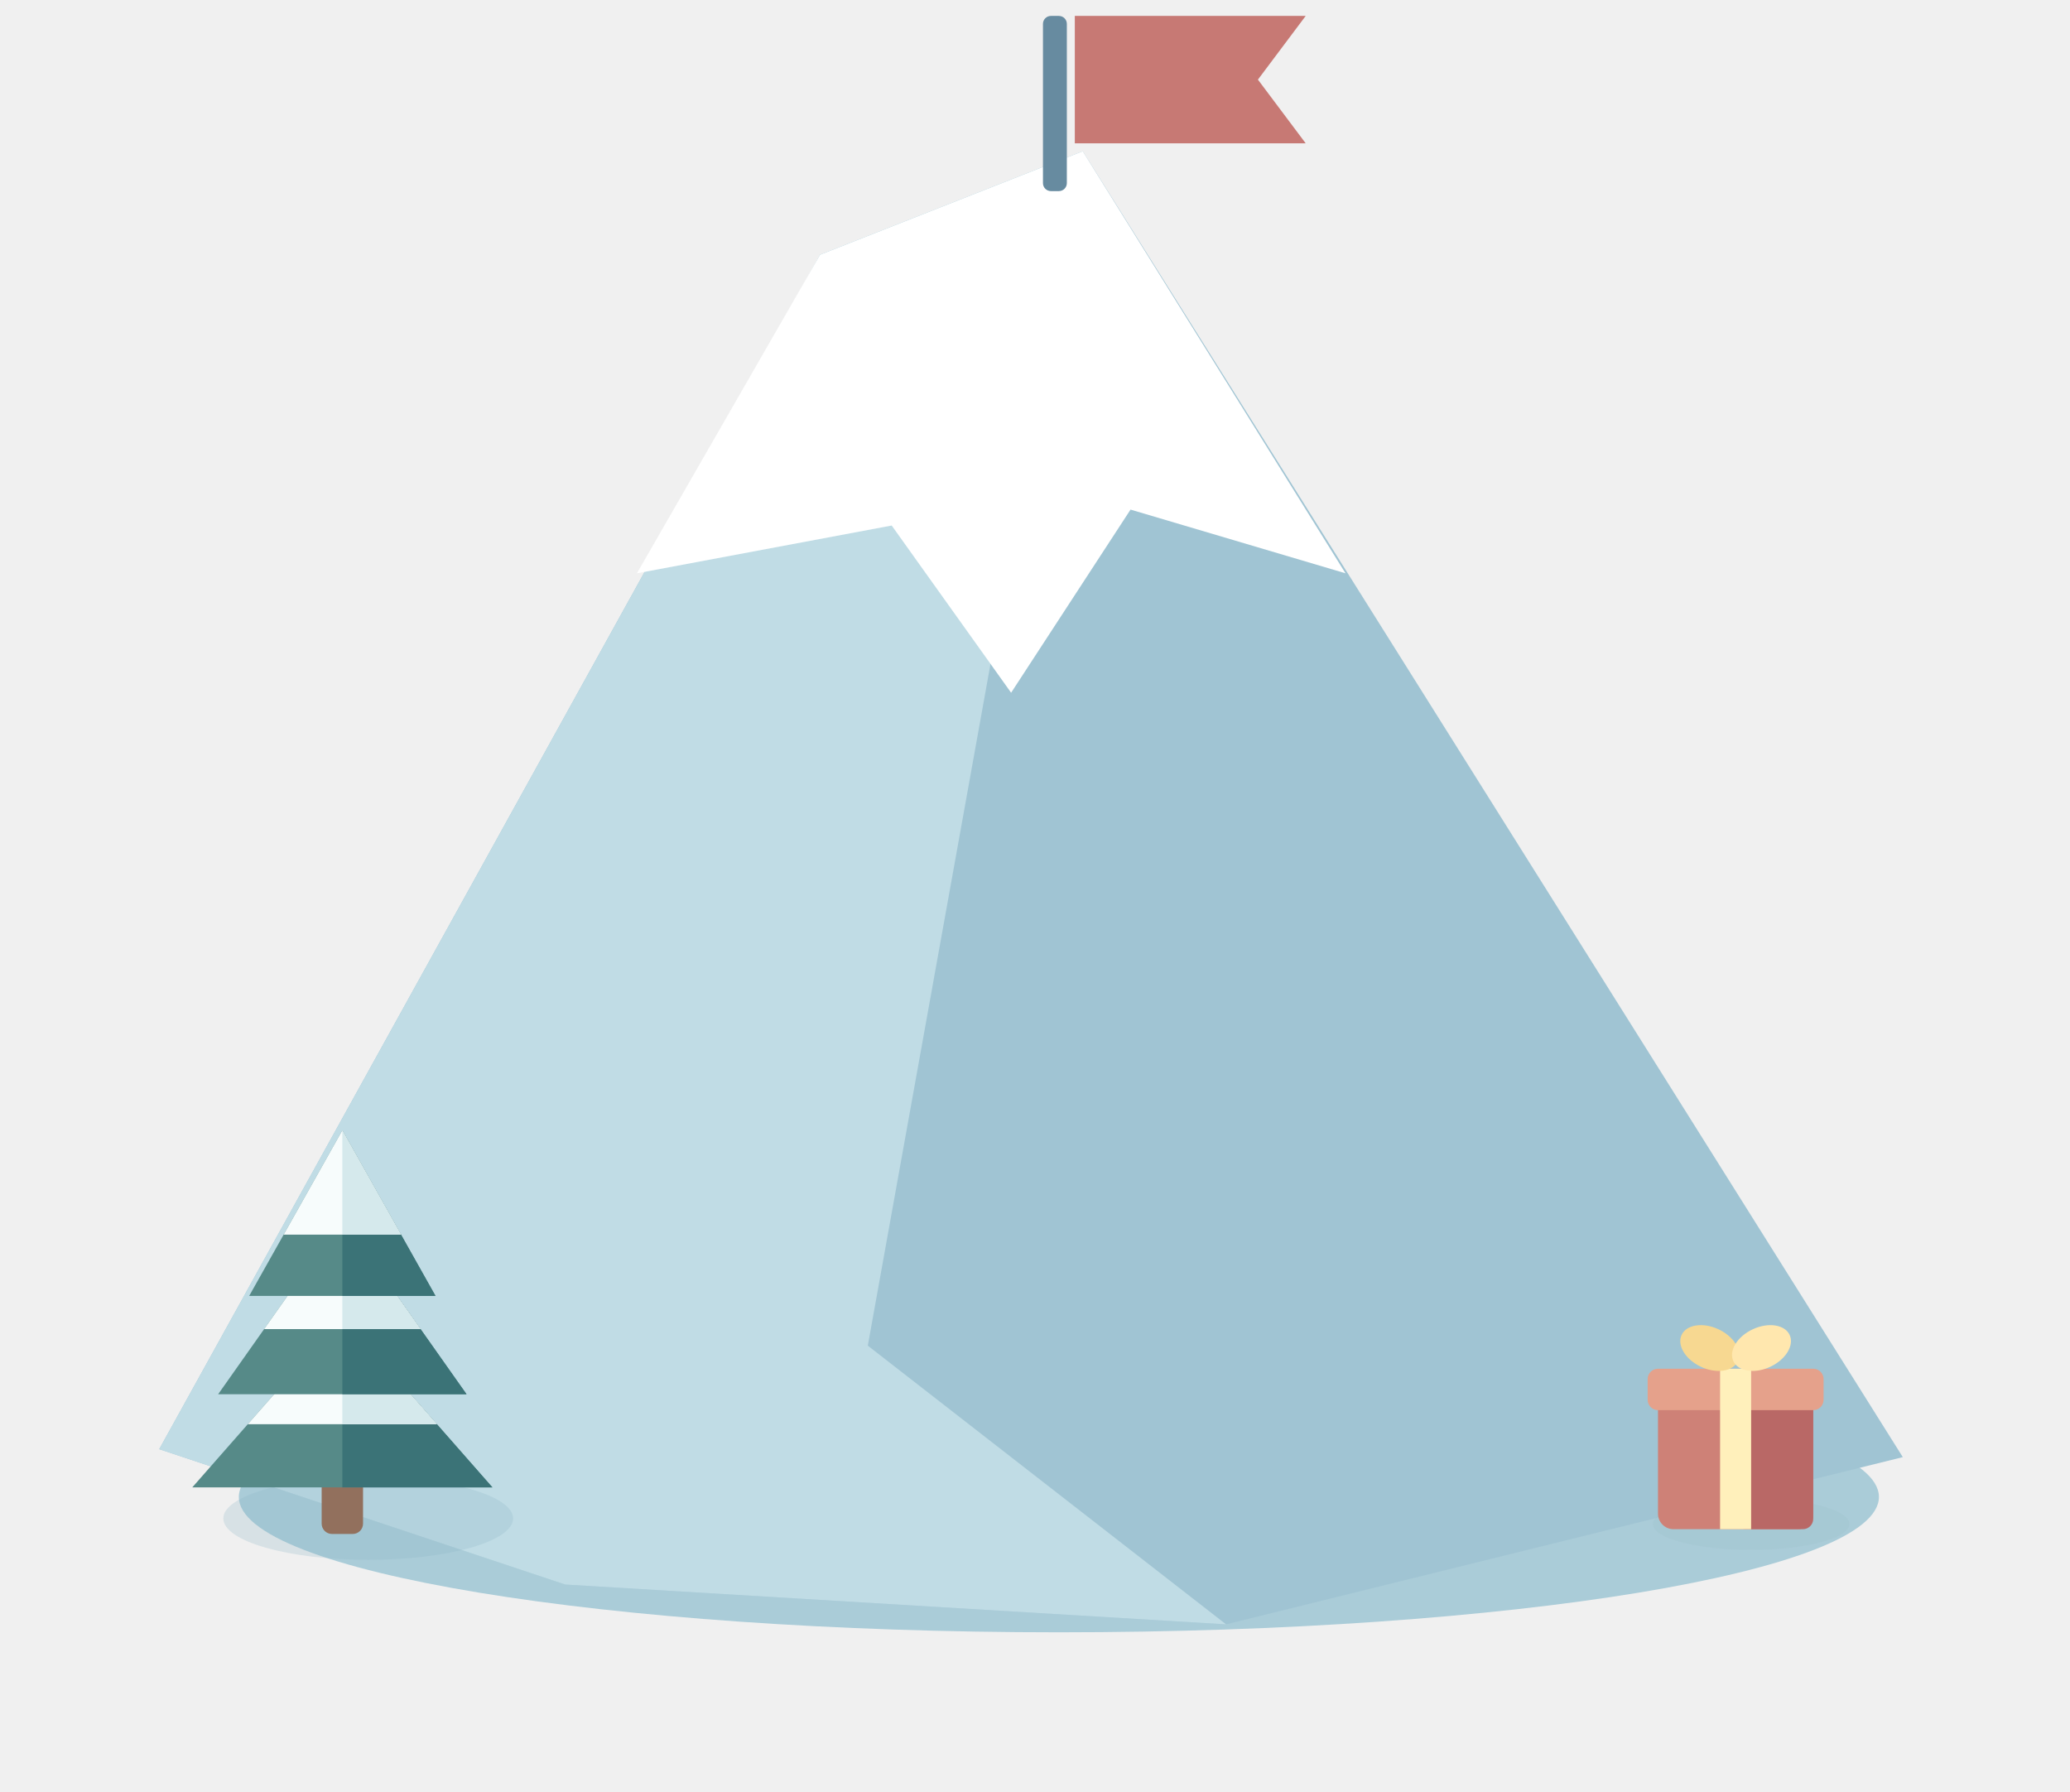
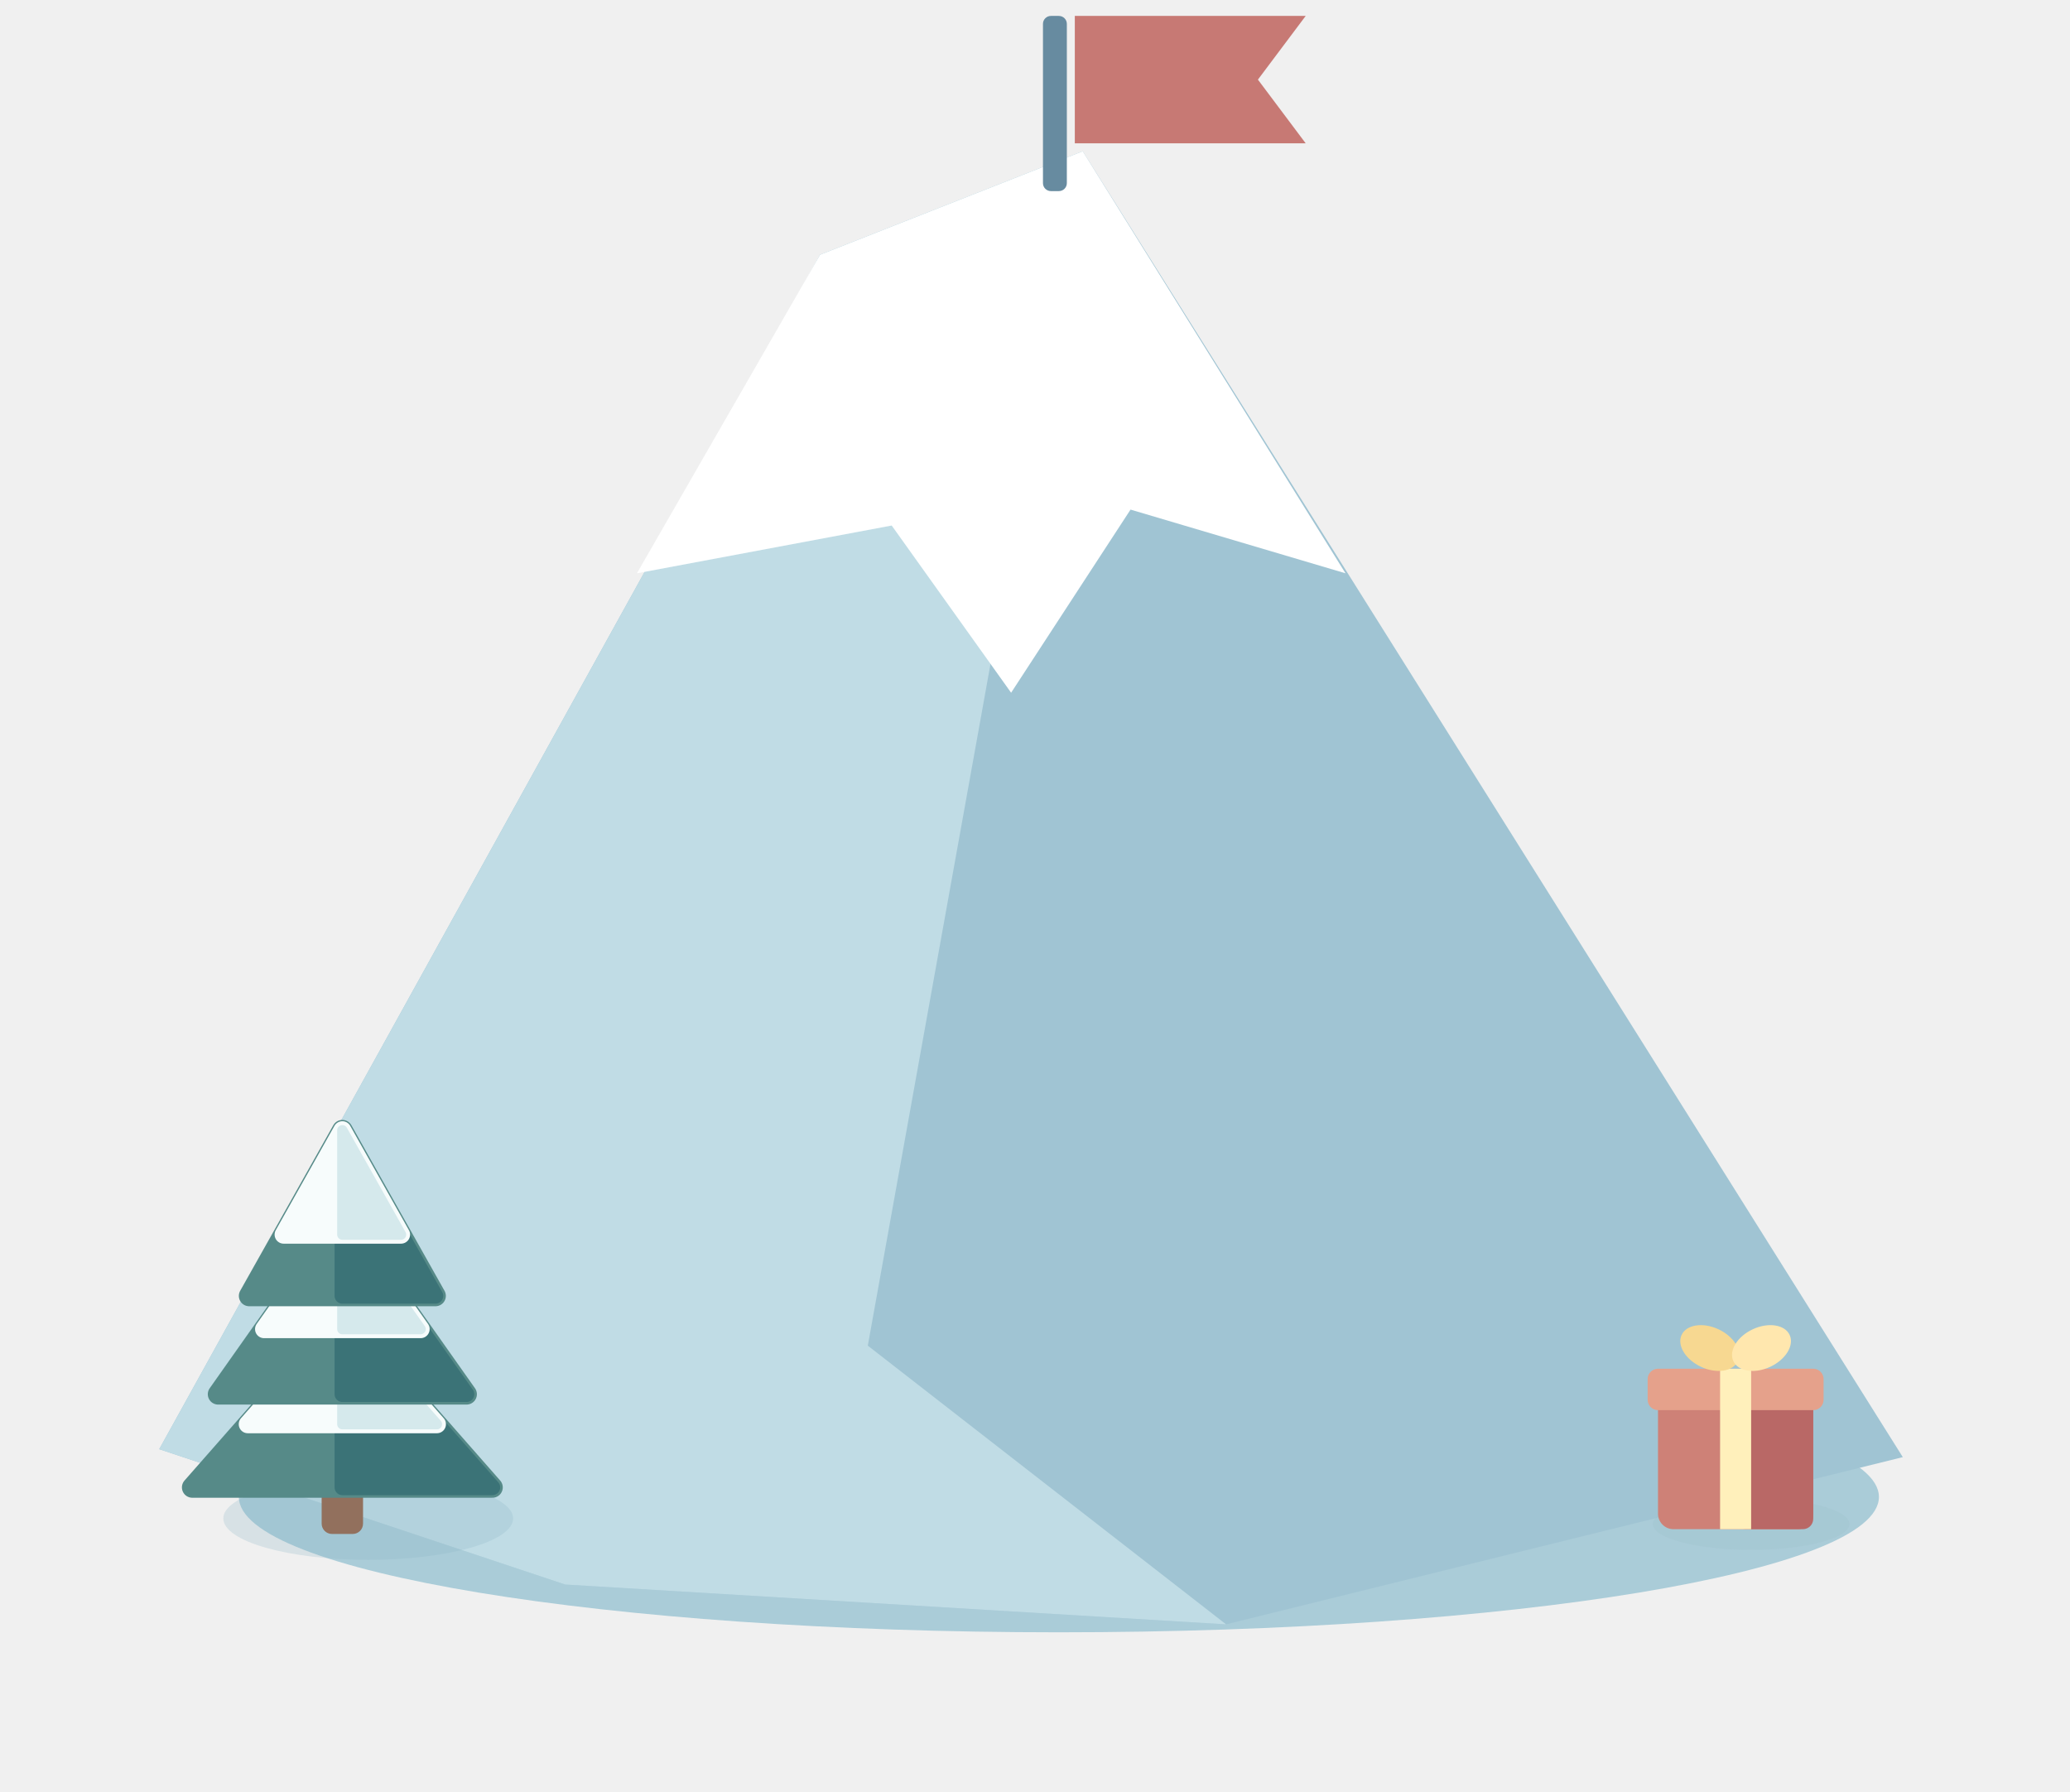
<svg xmlns="http://www.w3.org/2000/svg" width="260" height="225" viewBox="0 0 260 225" fill="none">
  <defs>
    <g id="pine">
      <ellipse cx="5" cy="18" rx="28" ry="8" fill="#8AB5C5" opacity=".25" />
      <rect x="-4" y="-18" width="8" height="39" rx="2" fill="#92705D" />
-       <polygon points="0,-21 -29,12 29,12" fill="#568A88" />
-       <polygon points="0,-21 0,12 29,12" fill="#3B7377" />
-       <polygon points="0,-21 -18.27,-0.21 18.27,-0.21" fill="#F7FCFC" />
-       <polygon points="0,-21 0,-0.21 18.27,-0.21" fill="#D5E9EC" />
-       <polygon points="0,-40 -24,-6 24,-6" fill="#568A88" />
-       <polygon points="0,-40 0,-6 24,-6" fill="#3B7377" />
-       <polygon points="0,-40 -15.12,-18.58 15.12,-18.58" fill="#F7FCFC" />
-       <polygon points="0,-40 0,-18.58 15.12,-18.58" fill="#D5E9EC" />
-       <polygon points="0,-57 -18,-25 18,-25" fill="#568A88" />
-       <polygon points="0,-57 0,-25 18,-25" fill="#3B7377" />
-       <polygon points="0,-57 -11.34,-36.84 11.34,-36.84" fill="#F7FCFC" />
-       <polygon points="0,-57 0,-36.84 11.34,-36.84" fill="#D5E9EC" />
+       <polygon points="0,-21 -29,12 29,12" fill="#568A88" stroke="#568A88" stroke-width="4" stroke-linejoin="round" />
+       <polygon points="0,-21 0,12 29,12" fill="#3B7377" stroke="#3B7377" stroke-width="3" stroke-linejoin="round" />
+       <polygon points="0,-21 -18.27,-0.21 18.27,-0.21" fill="#F7FCFC" stroke="#F7FCFC" stroke-width="3.5" stroke-linejoin="round" />
+       <polygon points="0,-21 0,-0.21 18.27,-0.21" fill="#D5E9EC" stroke="#D5E9EC" stroke-width="2" stroke-linejoin="round" />
+       <polygon points="0,-40 -24,-6 24,-6" fill="#568A88" stroke="#568A88" stroke-width="4" stroke-linejoin="round" />
+       <polygon points="0,-40 0,-6 24,-6" fill="#3B7377" stroke="#3B7377" stroke-width="3" stroke-linejoin="round" />
+       <polygon points="0,-40 -15.12,-18.58 15.12,-18.58" fill="#F7FCFC" stroke="#F7FCFC" stroke-width="3.5" stroke-linejoin="round" />
+       <polygon points="0,-40 0,-18.58 15.12,-18.58" fill="#D5E9EC" stroke="#D5E9EC" stroke-width="2" stroke-linejoin="round" />
+       <polygon points="0,-57 -18,-25 18,-25" fill="#568A88" stroke="#568A88" stroke-width="4" stroke-linejoin="round" />
+       <polygon points="0,-57 0,-25 18,-25" fill="#3B7377" stroke="#3B7377" stroke-width="3" stroke-linejoin="round" />
+       <polygon points="0,-57 -11.34,-36.84 11.34,-36.84" fill="#F7FCFC" stroke="#F7FCFC" stroke-width="3.5" stroke-linejoin="round" />
+       <polygon points="0,-57 0,-36.84 11.34,-36.84" fill="#D5E9EC" stroke="#D5E9EC" stroke-width="2" stroke-linejoin="round" />
    </g>
    <g id="holiday">
      <ellipse cx="5" cy="18" rx="28" ry="8" fill="#8AB5C5" opacity=".25" />
      <rect x="-4" y="-18" width="8" height="39" rx="2" fill="#92705D" />
-       <polygon points="0,-21 -29,12 29,12" fill="#568A88" />
-       <polygon points="0,-21 0,12 29,12" fill="#3B7377" />
-       <polygon points="0,-21 -18.27,-0.21 18.27,-0.21" fill="#F7FCFC" />
-       <polygon points="0,-21 0,-0.21 18.27,-0.21" fill="#D5E9EC" />
-       <polygon points="0,-40 -24,-6 24,-6" fill="#568A88" />
-       <polygon points="0,-40 0,-6 24,-6" fill="#3B7377" />
-       <polygon points="0,-40 -15.12,-18.58 15.12,-18.58" fill="#F7FCFC" />
-       <polygon points="0,-40 0,-18.58 15.12,-18.58" fill="#D5E9EC" />
-       <polygon points="0,-57 -18,-25 18,-25" fill="#568A88" />
-       <polygon points="0,-57 0,-25 18,-25" fill="#3B7377" />
-       <polygon points="0,-57 -11.34,-36.84 11.34,-36.84" fill="#F7FCFC" />
-       <polygon points="0,-57 0,-36.84 11.34,-36.84" fill="#D5E9EC" />
+       <polygon points="0,-21 -29,12 29,12" fill="#568A88" stroke="#568A88" stroke-width="4" stroke-linejoin="round" />
+       <polygon points="0,-21 0,12 29,12" fill="#3B7377" stroke="#3B7377" stroke-width="3" stroke-linejoin="round" />
+       <polygon points="0,-21 -18.27,-0.21 18.27,-0.21" fill="#F7FCFC" stroke="#F7FCFC" stroke-width="3.5" stroke-linejoin="round" />
+       <polygon points="0,-21 0,-0.21 18.27,-0.21" fill="#D5E9EC" stroke="#D5E9EC" stroke-width="2" stroke-linejoin="round" />
+       <polygon points="0,-40 -24,-6 24,-6" fill="#568A88" stroke="#568A88" stroke-width="4" stroke-linejoin="round" />
+       <polygon points="0,-40 0,-6 24,-6" fill="#3B7377" stroke="#3B7377" stroke-width="3" stroke-linejoin="round" />
+       <polygon points="0,-40 -15.12,-18.58 15.12,-18.58" fill="#F7FCFC" stroke="#F7FCFC" stroke-width="3.5" stroke-linejoin="round" />
+       <polygon points="0,-40 0,-18.58 15.12,-18.58" fill="#D5E9EC" stroke="#D5E9EC" stroke-width="2" stroke-linejoin="round" />
+       <polygon points="0,-57 -18,-25 18,-25" fill="#568A88" stroke="#568A88" stroke-width="4" stroke-linejoin="round" />
+       <polygon points="0,-57 0,-25 18,-25" fill="#3B7377" stroke="#3B7377" stroke-width="3" stroke-linejoin="round" />
+       <polygon points="0,-57 -11.34,-36.84 11.34,-36.84" fill="#F7FCFC" stroke="#F7FCFC" stroke-width="3.5" stroke-linejoin="round" />
+       <polygon points="0,-57 0,-36.84 11.34,-36.84" fill="#D5E9EC" stroke="#D5E9EC" stroke-width="2" stroke-linejoin="round" />
      <ellipse cx="-13" cy="-4" rx="2.8" ry="2.8" fill="#E8AB5B" />
      <ellipse cx="11" cy="-19" rx="2.5" ry="2.5" fill="#DA7D78" />
      <ellipse cx="-7" cy="-34" rx="2.4" ry="2.4" fill="#E8AB5B" />
      <polygon points="0,-66 2,-61 7,-60 3,-57 4,-52 0,-55 -4,-52 -3,-57 -7,-60 -2,-61" fill="#F5C66C" />
    </g>
    <g id="cabin">
      <ellipse cx="5" cy="23" rx="44" ry="10" fill="#8AB5C5" opacity=".25" />
      <rect x="-28" y="-12" width="58" height="36" rx="2" fill="#CF8771" />
      <rect x="9" y="-12" width="21" height="36" rx="1" fill="#B86C60" />
      <polygon points="-39,-9 0,-43 39,-9 32,-2 -31,-2" fill="#B8675C" />
      <polygon points="-38,-12 0,-46 38,-12 31,-7 0,-33 -31,-7" fill="#FFFDF4" />
      <rect x="17" y="-42" width="9" height="22" rx="1" fill="#C3806B" />
      <rect x="15" y="-45" width="13" height="5" rx="2" fill="#FFFDF4" />
      <rect x="-20" y="-5" width="13" height="14" rx="2" fill="#FFE4A1" />
      <line x1="-13.5" y1="-5" x2="-13.5" y2="9" stroke="#BD8466" stroke-width="1.5" stroke-linecap="round" />
      <line x1="-20" y1="2" x2="-7" y2="2" stroke="#BD8466" stroke-width="1.5" stroke-linecap="round" />
      <rect x="7" y="1" width="12" height="23" rx="2" fill="#815E57" />
      <ellipse cx="16" cy="12" rx="1" ry="1" fill="#F8D186" />
      <rect x="-32" y="19" width="68" height="8" rx="4" fill="#F9FDFC" />
    </g>
    <g id="snowman">
      <ellipse cx="5" cy="18" rx="28" ry="8" fill="#8AB5C5" opacity=".25" />
      <ellipse cx="0" cy="4" rx="17" ry="17" fill="#F8FDFB" />
      <ellipse cx="4" cy="5" rx="12" ry="15" fill="#E2EFF0" />
      <ellipse cx="-1" cy="-21" rx="12" ry="12" fill="#FFFDF6" />
      <rect x="-13" y="-12" width="26" height="6" rx="3" fill="#C7746F" />
      <rect x="5" y="-9" width="5" height="15" rx="2" fill="#B45E60" />
      <ellipse cx="-5" cy="-23" rx="1.3" ry="1.3" fill="#527887" />
      <ellipse cx="2" cy="-23" rx="1.3" ry="1.3" fill="#527887" />
      <polygon points="-1,-20 12,-17 -1,-16" fill="#E9AA63" />
      <ellipse cx="0" cy="2" rx="1.8" ry="1.8" fill="#72919A" />
      <ellipse cx="0" cy="9" rx="1.8" ry="1.8" fill="#72919A" />
      <rect x="-10" y="-42" width="18" height="13" rx="2" fill="#4A6D80" />
      <rect x="-15" y="-32" width="28" height="5" rx="2" fill="#355B71" />
      <line x1="-15" y1="-1" x2="-26" y2="-10" stroke="#8F7A6D" stroke-width="2" stroke-linecap="round" />
      <line x1="15" y1="-1" x2="25" y2="-9" stroke="#8F7A6D" stroke-width="2" stroke-linecap="round" />
    </g>
    <g id="gift">
      <ellipse cx="3" cy="16" rx="19" ry="5" fill="#9CBEC8" opacity=".25" />
      <rect x="-15" y="-10" width="30" height="27" rx="3" fill="#CE8177" />
      <rect x="0" y="-10" width="15" height="27" rx="2" fill="#B96866" />
      <rect x="-17" y="-14" width="34" height="8" rx="2" fill="#E5A18B" />
      <rect x="-3" y="-14" width="6" height="31" rx="0" fill="#FFF0BB" />
      <ellipse cx="-5" cy="-18" rx="6" ry="4" fill="#F7D891" transform="rotate(25 -5 -18)" />
      <ellipse cx="5" cy="-18" rx="6" ry="4" fill="#FFE7AE" transform="rotate(-25 5 -18)" />
    </g>
    <g id="bank">
      <ellipse cx="0" cy="18" rx="64" ry="19" fill="#BDD6DF" />
      <ellipse cx="-10" cy="12" rx="57" ry="18" fill="#F6FBFA" />
      <ellipse cx="29" cy="8" rx="25" ry="15" fill="#FFFFFF" />
      <ellipse cx="-34" cy="4" rx="27" ry="14" fill="#FFFFFF" />
    </g>
    <g id="ice">
-       <rect x="-71" y="-24" width="142" height="62" rx="31" fill="#BAD7E0" />
-       <rect x="-69" y="-28" width="138" height="58" rx="29" fill="#FAFDFC" />
-       <rect x="-61" y="-24" width="122" height="48" rx="24" fill="#9BCAD8" />
-       <rect x="-58" y="-20" width="116" height="41" rx="20.5" fill="#B8E1E8" />
-       <rect x="-52" y="-18" width="99" height="13" rx="6.5" fill="#D6EFF0" />
+       <g transform="translate(0 4) scale(1.07)">
+         <rect x="-76" y="-24" width="137" height="49" rx="24.5" fill="#ABCED9" />
+         <rect x="-22" y="-39" width="93" height="46" rx="23" fill="#ABCED9" />
+         <ellipse cx="61" cy="4" rx="26" ry="20" fill="#ABCED9" />
+         <rect x="-53" y="2" width="56" height="33" rx="16.5" fill="#ABCED9" />
+       </g>
+       <g transform="translate(0 0) scale(1.06)">
+         <rect x="-76" y="-24" width="137" height="49" rx="24.5" fill="#F7FCFC" />
+         <rect x="-22" y="-39" width="93" height="46" rx="23" fill="#F7FCFC" />
+         <ellipse cx="61" cy="4" rx="26" ry="20" fill="#F7FCFC" />
+         <rect x="-53" y="2" width="56" height="33" rx="16.5" fill="#F7FCFC" />
+       </g>
+       <g transform="translate(0 -1) scale(1)">
+         <rect x="-76" y="-24" width="137" height="49" rx="24.5" fill="#94C4D5" />
+         <rect x="-22" y="-39" width="93" height="46" rx="23" fill="#94C4D5" />
+         <ellipse cx="61" cy="4" rx="26" ry="20" fill="#94C4D5" />
+         <rect x="-53" y="2" width="56" height="33" rx="16.5" fill="#94C4D5" />
+       </g>
+       <g transform="translate(0 1) scale(0.96)">
+         <rect x="-76" y="-24" width="137" height="49" rx="24.5" fill="#B4DEE5" />
+         <rect x="-22" y="-39" width="93" height="46" rx="23" fill="#B4DEE5" />
+         <ellipse cx="61" cy="4" rx="26" ry="20" fill="#B4DEE5" />
+         <rect x="-53" y="2" width="56" height="33" rx="16.5" fill="#B4DEE5" />
+       </g>
      <line x1="-39" y1="9" x2="-15" y2="1" stroke="#F2FBF8" stroke-width="2" stroke-linecap="round" />
      <line x1="-15" y1="1" x2="-1" y2="10" stroke="#F2FBF8" stroke-width="2" stroke-linecap="round" />
      <line x1="-15" y1="1" x2="-9" y2="-9" stroke="#F2FBF8" stroke-width="2" stroke-linecap="round" />
      <line x1="25" y1="2" x2="43" y2="2" stroke="#EFFAF8" stroke-width="2" stroke-linecap="round" />
    </g>
    <g id="stones">
      <ellipse cx="-10" cy="6" rx="10" ry="6" fill="#A5C5D1" />
      <ellipse cx="-12" cy="3" rx="8" ry="4" fill="#F8FCFB" />
      <ellipse cx="14" cy="10" rx="8" ry="5" fill="#ADCBD5" />
      <ellipse cx="12" cy="7" rx="6" ry="3" fill="#FFFFFF" />
+     </g>
+     <g id="birch">
+       <ellipse cx="2" cy="20" rx="21" ry="6" fill="#ABC9D3" />
+       <line x1="-5" y1="18" x2="-4" y2="-40" stroke="#FDFEFE" stroke-width="6" stroke-linecap="round" />
+       <line x1="8" y1="18" x2="11" y2="-31" stroke="#EAF4F4" stroke-width="5" stroke-linecap="round" />
+       <line x1="-4" y1="-20" x2="-17" y2="-34" stroke="#F5FBFB" stroke-width="4" stroke-linecap="round" />
+       <line x1="-4" y1="-13" x2="8" y2="-27" stroke="#FDFEFE" stroke-width="3" stroke-linecap="round" />
+       <line x1="11" y1="-12" x2="22" y2="-24" stroke="#EAF4F4" stroke-width="3" stroke-linecap="round" />
+       <line x1="-7" y1="-29" x2="-2" y2="-28" stroke="#94AFB9" stroke-width="2" stroke-linecap="round" />
+       <line x1="-7" y1="1" x2="-2" y2="2" stroke="#94AFB9" stroke-width="2" stroke-linecap="round" />
+       <line x1="9" y1="-4" x2="13" y2="-3" stroke="#94AFB9" stroke-width="1.5" stroke-linecap="round" />
+     </g>
+     <g id="bench">
+       <ellipse cx="2" cy="14" rx="28" ry="5" fill="#ABC9D3" />
+       <rect x="-22" y="-4" width="5" height="17" rx="2" fill="#7C7B70" />
+       <rect x="17" y="-4" width="5" height="17" rx="2" fill="#7C7B70" />
+       <rect x="-27" y="-13" width="54" height="7" rx="2" fill="#C69E7C" />
+       <rect x="-27" y="-3" width="54" height="7" rx="2" fill="#AE866A" />
+       <rect x="-27" y="-15" width="54" height="4" rx="2" fill="#FAFEFC" />
+     </g>
+     <g id="sled">
+       <ellipse cx="2" cy="13" rx="23" ry="5" fill="#AAC8D2" />
+       <rect x="-24" y="6" width="48" height="4" rx="2" fill="#658E9B" />
+       <rect x="-19" y="-11" width="38" height="15" rx="4" fill="#C28675" />
+       <line x1="-10" y1="-10" x2="-10" y2="4" stroke="#E6B7A0" stroke-width="2" stroke-linecap="round" />
+       <line x1="0" y1="-10" x2="0" y2="4" stroke="#E6B7A0" stroke-width="2" stroke-linecap="round" />
+       <line x1="10" y1="-10" x2="10" y2="4" stroke="#E6B7A0" stroke-width="2" stroke-linecap="round" />
+       <line x1="-17" y1="4" x2="-17" y2="7" stroke="#7C929A" stroke-width="3" stroke-linecap="round" />
+       <line x1="16" y1="4" x2="16" y2="7" stroke="#7C929A" stroke-width="3" stroke-linecap="round" />
+     </g>
+     <g id="ridge">
+       <ellipse cx="0" cy="30" rx="57" ry="12" fill="#ADCEDB" />
+       <polygon points="-53,27 -23,-25 -5,-35 44,27 7,36" fill="#BBD8E2" stroke="#BBD8E2" stroke-width="7" stroke-linejoin="round" />
+       <polygon points="-23,-25 -5,-35 20,-5 -3,-10 -15,1 -35,-2" fill="#F6FCFC" stroke="#F6FCFC" stroke-width="5" stroke-linejoin="round" />
+       <polygon points="-5,-35 44,27 7,36 3,4" fill="#A6CAD9" stroke="#A6CAD9" stroke-width="3" stroke-linejoin="round" />
+       <polygon points="-5,-35 18,-7 2,-11" fill="#EAF5F6" stroke="#EAF5F6" stroke-width="3" stroke-linejoin="round" />
    </g>
    <g id="flake">
      <line x1="-5" y1="0" x2="5" y2="0" stroke="#FFFFFF" stroke-width="1.6" stroke-linecap="round" />
      <line x1="0" y1="-5" x2="0" y2="5" stroke="#FFFFFF" stroke-width="1.6" stroke-linecap="round" />
      <line x1="-3" y1="-3" x2="3" y2="3" stroke="#FFFFFF" stroke-width="1.6" stroke-linecap="round" />
      <line x1="-3" y1="3" x2="3" y2="-3" stroke="#FFFFFF" stroke-width="1.6" stroke-linecap="round" />
    </g>
  </defs>
  <ellipse cx="133" cy="188" rx="103" ry="17" fill="#AACCD8" />
  <polygon points="20,182 103,32 136,19 239,183 154,204 71,199" fill="#A0C4D3" />
  <polygon points="20,182 103,32 136,19 109,169 154,204 71,199" fill="#C0DCE5" />
  <polygon points="103,32 136,19 169,72 142,64 127,87 112,66 80,72" fill="#FFFFFF" />
  <rect x="131" y="2" width="3" height="22" rx="1" fill="#678BA0" />
  <polygon points="135,2 164,2 158,10 164,18 135,18" fill="#C77974" />
  <use href="#pine" transform="translate(43 179) rotate(0) scale(0.65)" />
  <use href="#gift" transform="translate(218 181) rotate(0) scale(0.65)" />
</svg>
